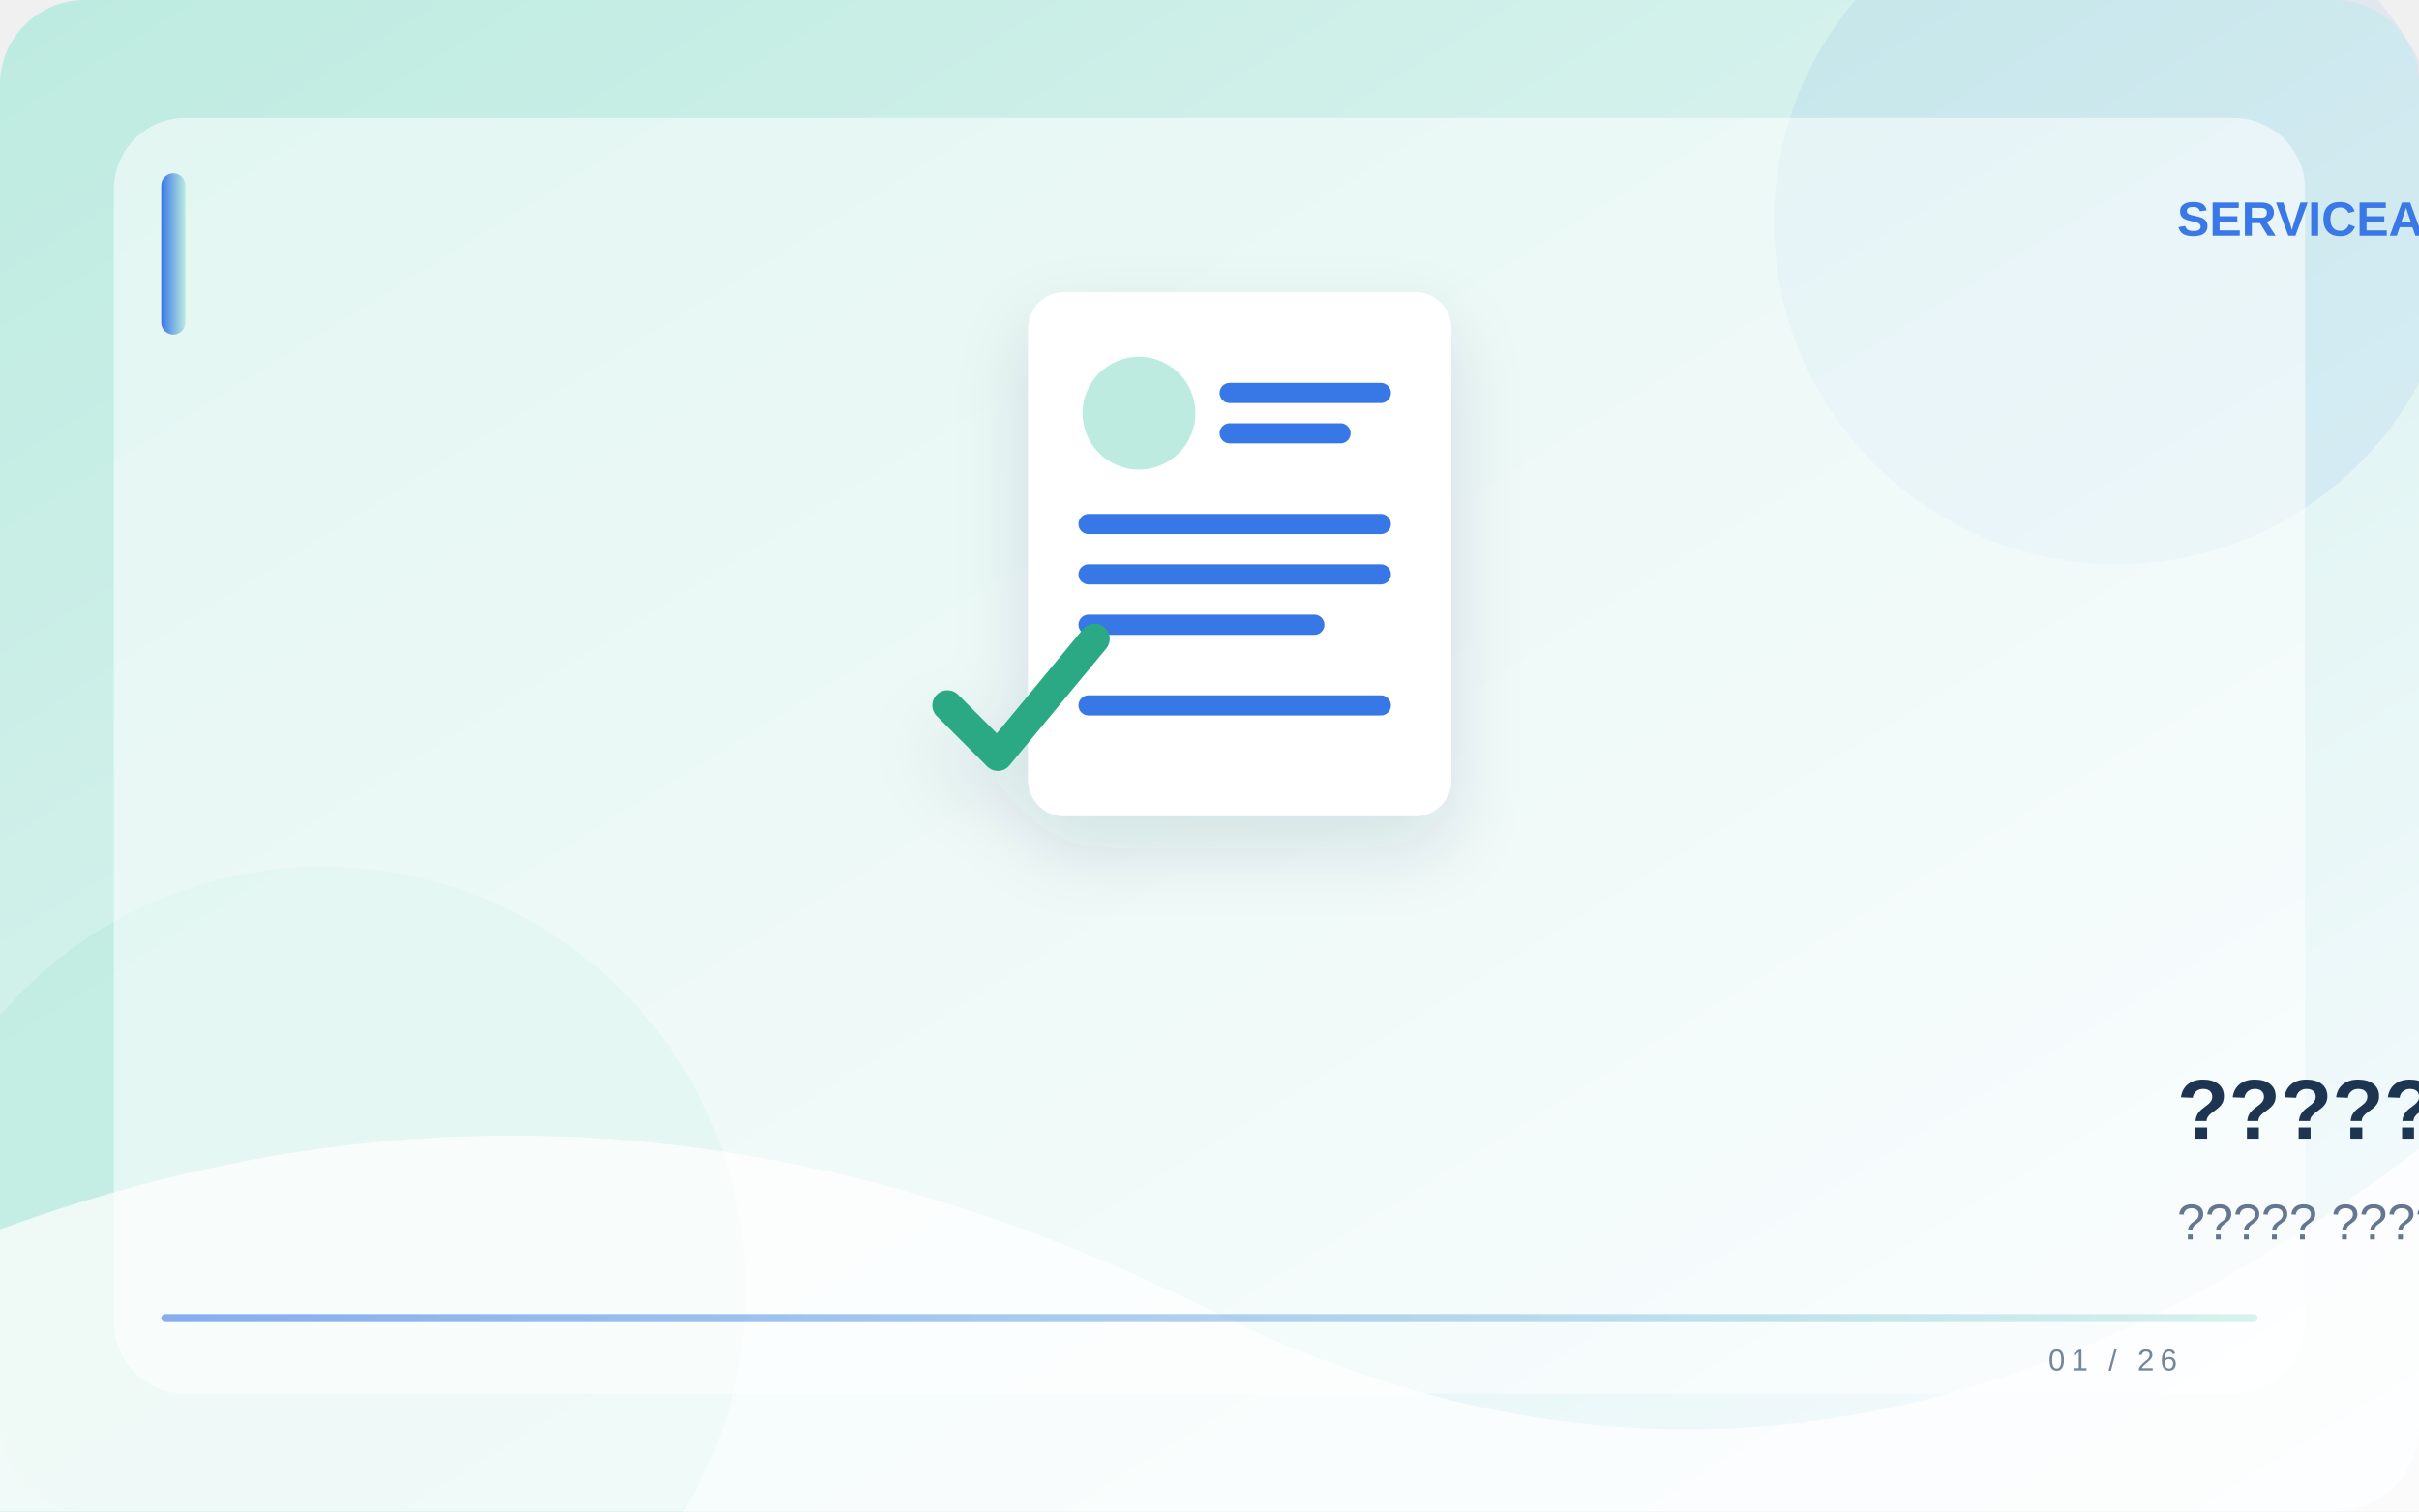
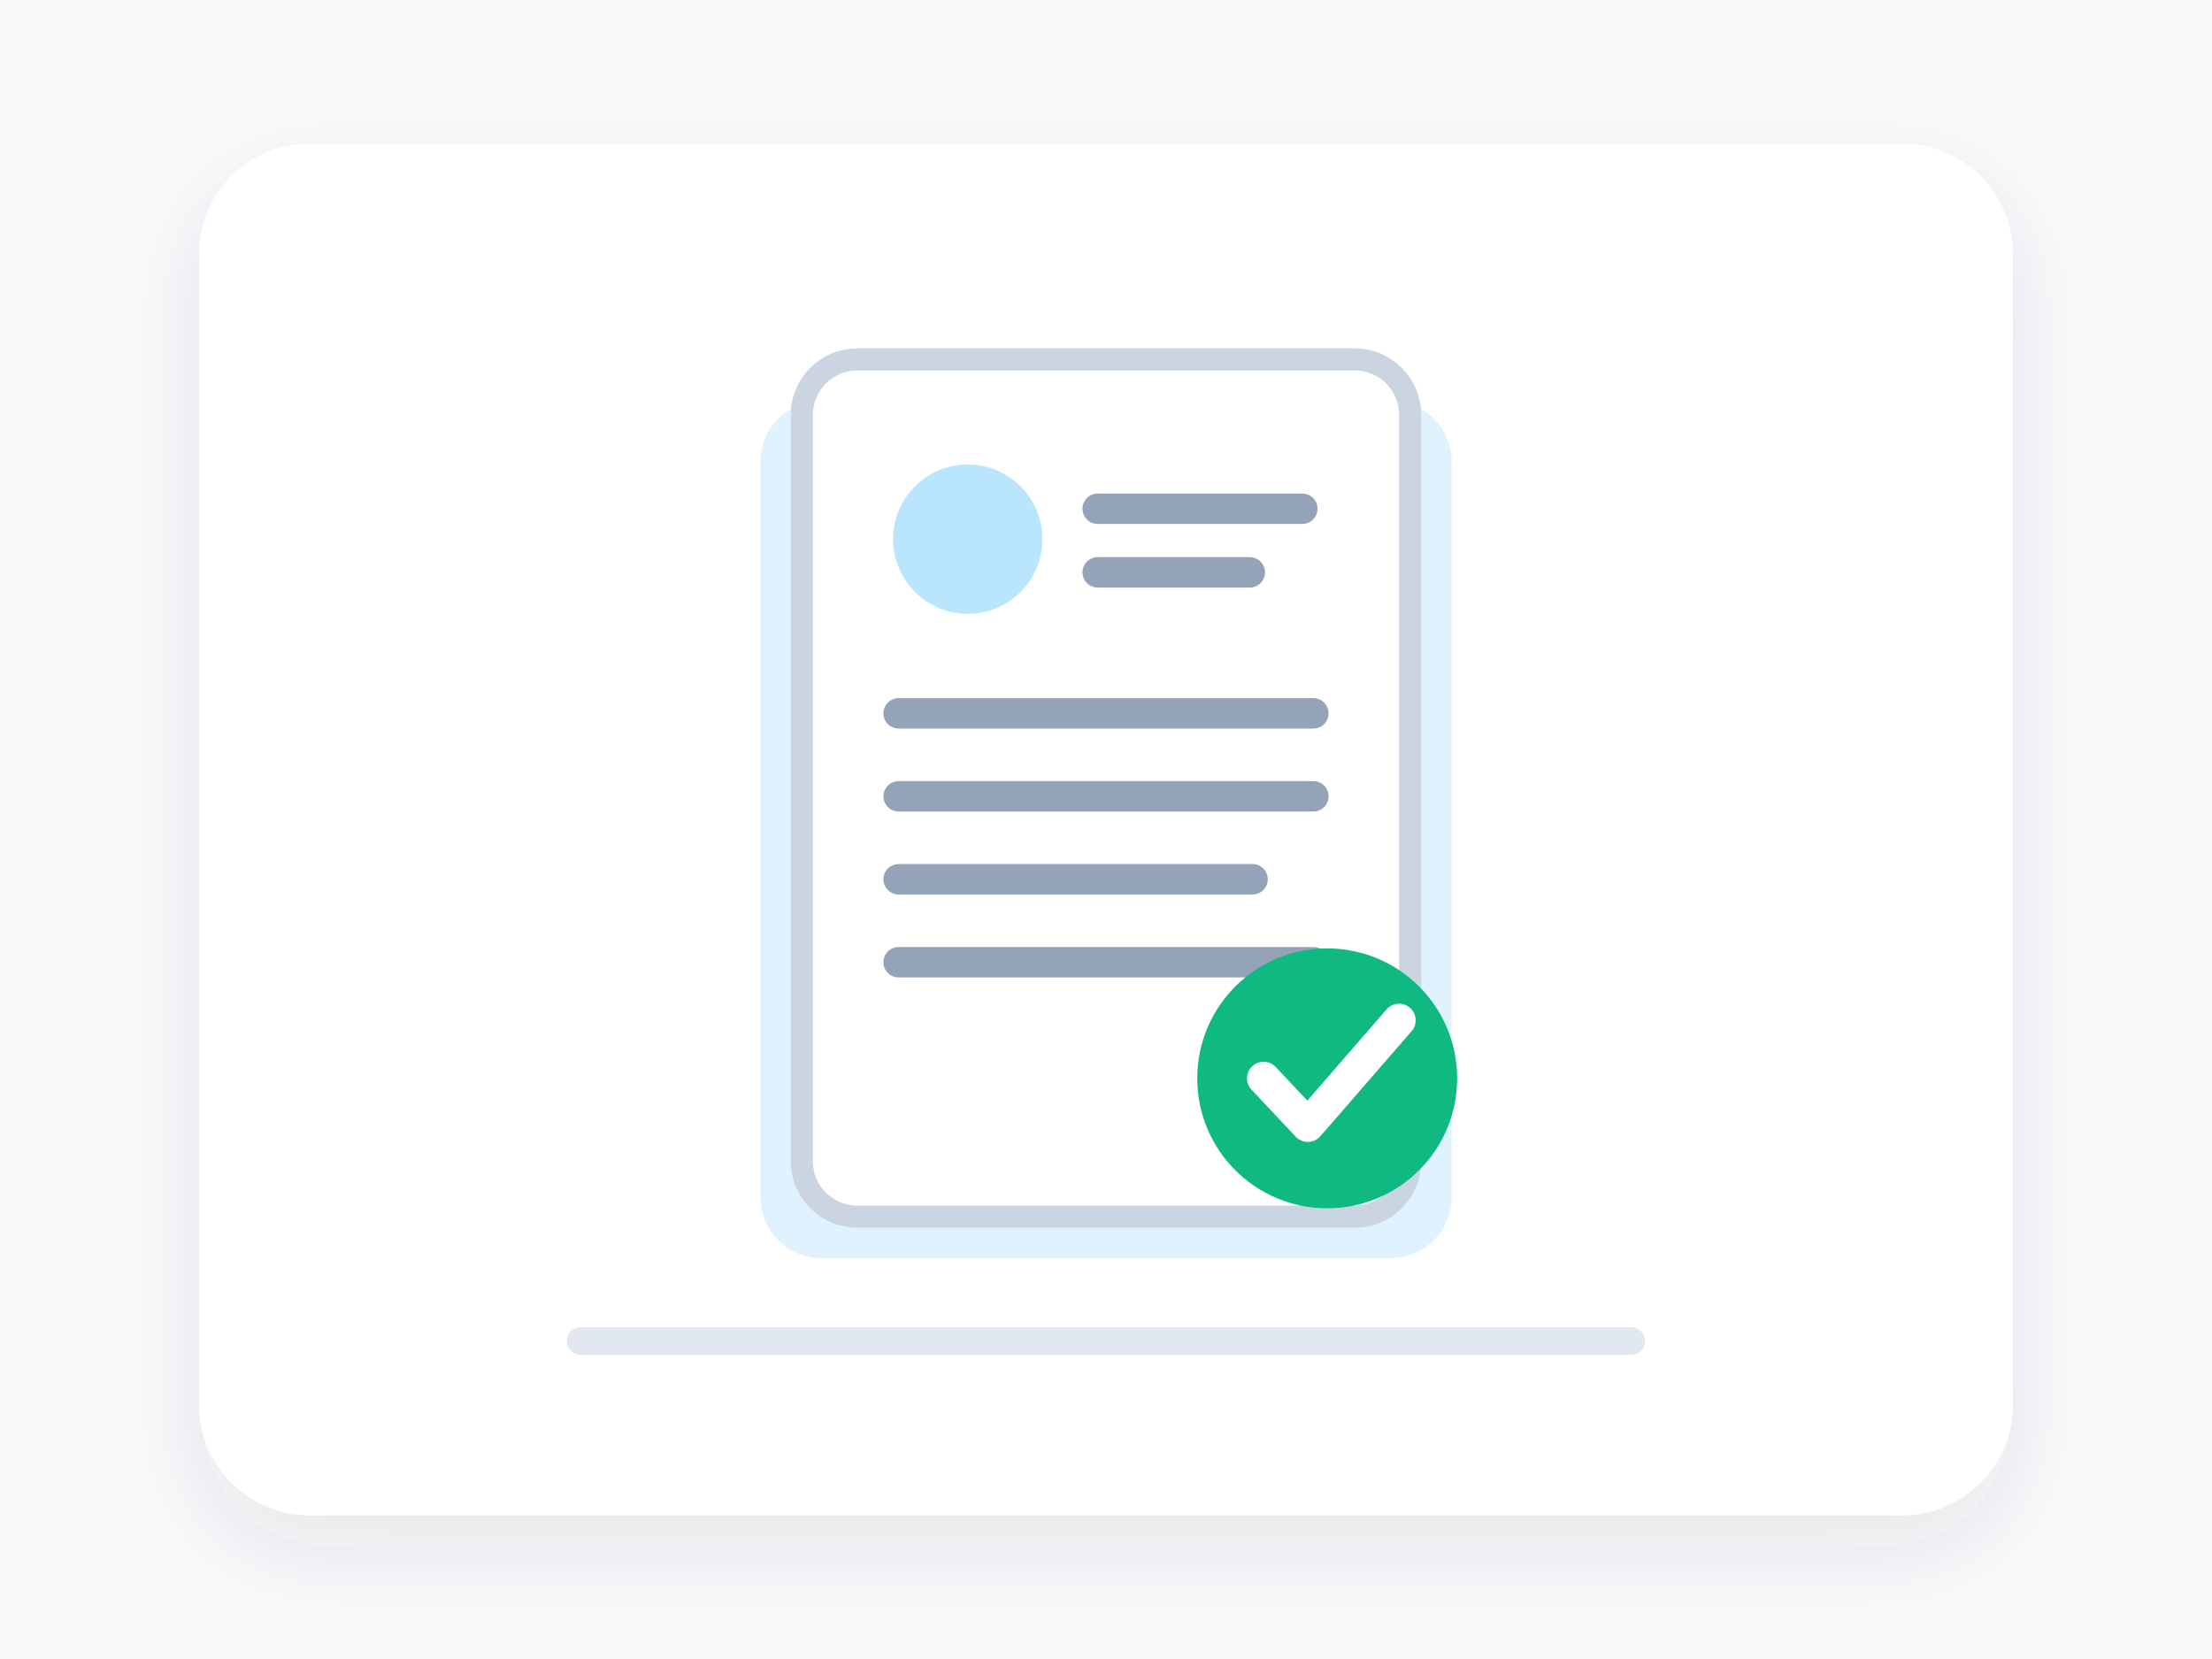
- <svg xmlns="http://www.w3.org/2000/svg" width="1200" height="750" viewBox="0 0 1200 750" role="img" aria-labelledby="title desc">
+ <svg xmlns="http://www.w3.org/2000/svg" width="800" height="600" viewBox="0 0 800 600">
  <defs>
-     <linearGradient id="bg" x1="0" y1="0" x2="1" y2="1">
-       <stop stop-color="#bdebe0" />
-       <stop offset="1" stop-color="#f8fbff" />
-     </linearGradient>
-     <linearGradient id="band" x1="0" y1="0" x2="1" y2="0">
-       <stop stop-color="#3978e6" />
-       <stop offset="1" stop-color="#bdebe0" />
-     </linearGradient>
-     <filter id="shadow" x="-20%" y="-20%" width="140%" height="140%">
-       <feDropShadow dx="0" dy="16" stdDeviation="18" flood-color="#22334a" flood-opacity=".12" />
+     <filter id="s" x="-20%" y="-20%" width="140%" height="150%">
+       <feDropShadow dx="0" dy="12" stdDeviation="16" flood-color="#334155" flood-opacity=".10" />
    </filter>
  </defs>
-   <rect width="1200" height="750" rx="42" fill="url(#bg)" />
-   <circle cx="1050" cy="110" r="170" fill="#3978e6" opacity=".08" />
-   <circle cx="160" cy="640" r="210" fill="#bdebe0" opacity=".7" />
-   <path d="M0 610Q300 500 600 650T1200 570V750H0Z" fill="#fff" opacity=".72" />
-   <rect x="58" y="60" width="1084" height="630" rx="34" fill="#fff" opacity=".54" stroke="#fff" stroke-width="3" />
-   <g filter="url(#shadow)">
-     <rect x="510" y="145" width="210" height="260" rx="18" fill="#fff" />
-     <circle cx="565" cy="205" r="28" fill="#bdebe0" />
-     <path d="M610 195h75M610 215h55M540 260h145M540 285h145M540 310h112M540 350h145" stroke="#3978e6" stroke-width="10" stroke-linecap="round" />
-     <path d="m470 350 25 25 48-58" fill="none" stroke="#29a984" stroke-width="15" stroke-linecap="round" stroke-linejoin="round" />
+   <rect width="800" height="600" fill="#f8fafc" />
+   <circle cx="400" cy="300" r="248" fill="#f1f5f9" />
+   <circle cx="140" cy="150" r="24" fill="#bae6fd" />
+   <circle cx="660" cy="420" r="18" fill="#d1fae5" />
+   <path d="M590 120h28m-14-14v28M170 430h24" stroke="#94a3b8" stroke-width="7" stroke-linecap="round" />
+   <rect x="72" y="52" width="656" height="496" rx="40" fill="#fff" filter="url(#s)" />
+   <path d="M210 485h380" stroke="#e2e8f0" stroke-width="10" stroke-linecap="round" />
+   <g stroke-linecap="round" stroke-linejoin="round">
+     <rect x="275" y="145" width="250" height="310" rx="22" fill="#e0f2fe" />
+     <rect x="290" y="130" width="220" height="310" rx="20" fill="#fff" stroke="#cbd5e1" stroke-width="8" />
+     <circle cx="350" cy="195" r="27" fill="#bae6fd" />
+     <path d="M397 184h74M397 207h55M325 258h150M325 288h150M325 318h128M325 348h150" stroke="#94a3b8" stroke-width="11" stroke-linecap="round" />
+     <circle cx="480" cy="390" r="47" fill="#10b981" />
+     <path d="m457 390 16 17 33-38" fill="none" stroke="#fff" stroke-width="12" stroke-linecap="round" stroke-linejoin="round" />
  </g>
-   <rect x="80" y="86" width="12" height="80" rx="6" fill="url(#band)" />
-   <text x="1080" y="117" text-anchor="end" direction="rtl" font-family="Arial,sans-serif" font-size="24" font-weight="700" fill="#3978e6">???? ???? ? SERVICEAI</text>
-   <text x="1080" y="565" text-anchor="end" direction="rtl" font-family="Arial,sans-serif" font-size="42" font-weight="700" fill="#1e3552">?????? ???????</text>
-   <text x="1080" y="615" text-anchor="end" direction="rtl" font-family="Arial,sans-serif" font-size="25" fill="#657790">??? ????? ?????</text>
-   <rect x="80" y="652" width="1040" height="4" rx="2" fill="url(#band)" opacity=".6" />
-   <text x="1080" y="680" text-anchor="end" font-family="Arial,sans-serif" font-size="15" letter-spacing="3" fill="#74869c">01 / 26</text>
</svg>
